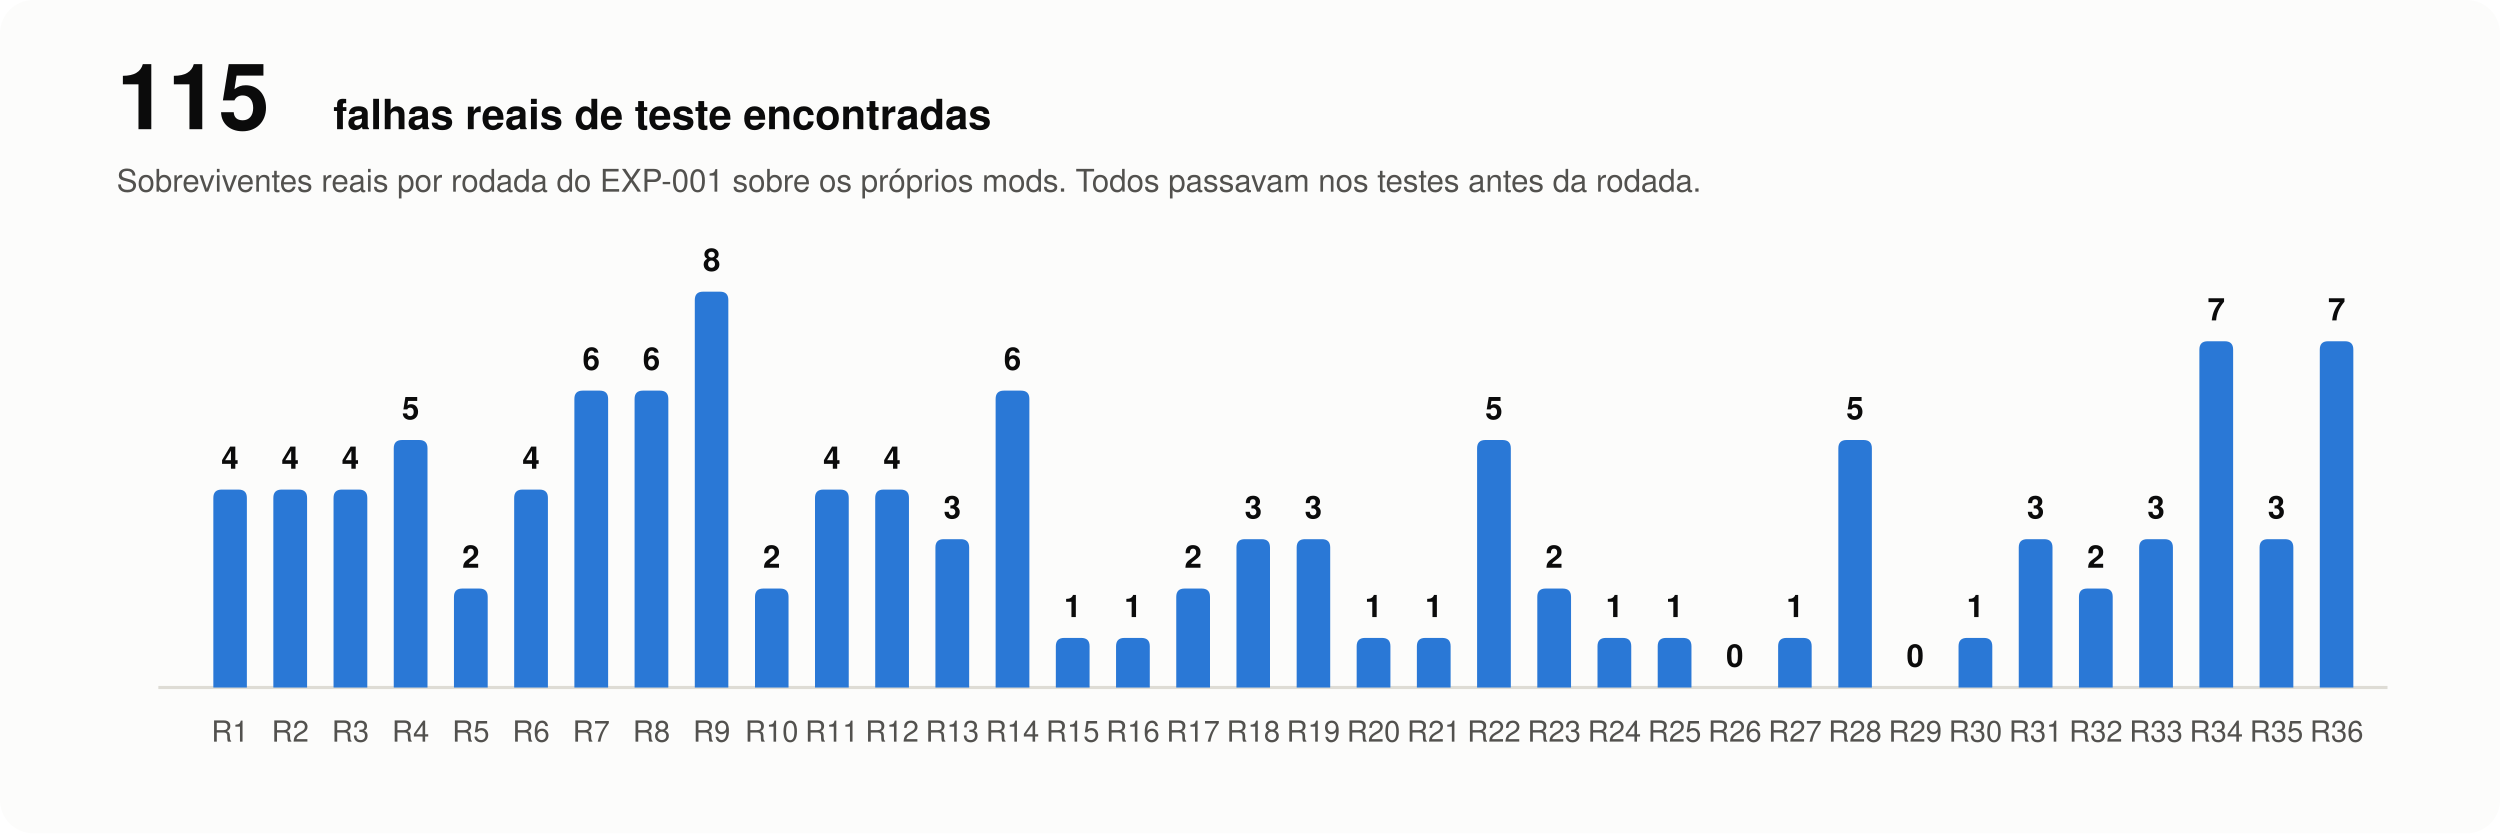
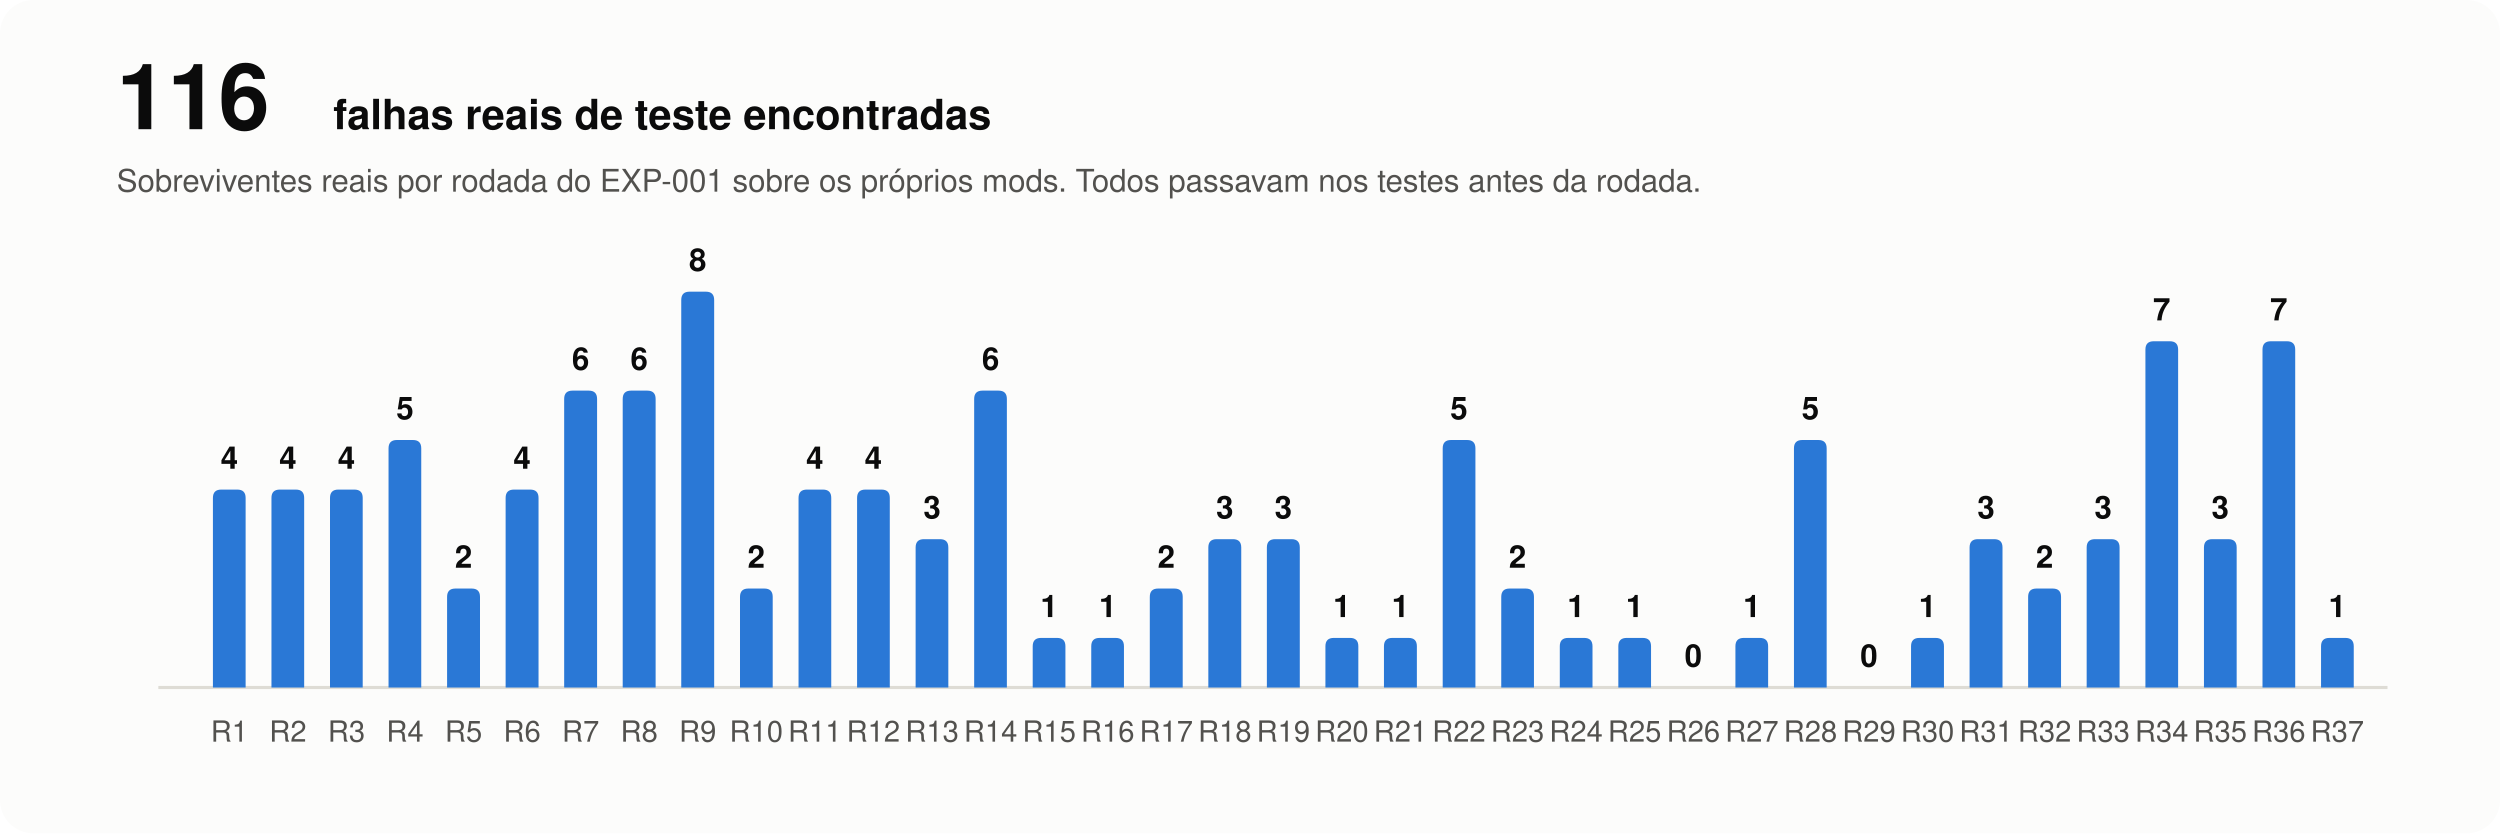
- <svg xmlns="http://www.w3.org/2000/svg" viewBox="0 0 1200 400" width="1200" height="400" role="img" aria-label="115 falhas reais de teste encontradas em 36 rodadas" font-family="ui-sans-serif, -apple-system, 'Segoe UI', Helvetica, Arial, sans-serif">
+ <svg xmlns="http://www.w3.org/2000/svg" viewBox="0 0 1200 400" width="1200" height="400" role="img" aria-label="116 falhas reais de teste encontradas em 37 rodadas" font-family="ui-sans-serif, -apple-system, 'Segoe UI', Helvetica, Arial, sans-serif">
  <style>
  .sup { fill: #fcfcfb; } .sup2 { fill: #f3f2ef; } .borda { stroke: #dedcd5; }
  .t1 { fill: #0b0b0b; } .t2 { fill: #52514e; } .t3 { fill: #8a887f; }
  .ac { fill: #2a78d6; } .acs { stroke: #2a78d6; } .acf { fill: #e8f1fb; }
  .ok { fill: #0f7a3d; } .okf { fill: #e3f3e8; }
  @media (prefers-color-scheme: dark) {
    .sup { fill: #1a1a19; } .sup2 { fill: #232322; } .borda { stroke: #3a3936; }
    .t1 { fill: #f0efec; } .t2 { fill: #c3c2b7; } .t3 { fill: #8f8d84; }
    .ac { fill: #3987e5; } .acs { stroke: #3987e5; } .acf { fill: #1d2c40; }
    .ok { fill: #4cc27a; } .okf { fill: #16301f; }
  }
  @media (prefers-reduced-motion: reduce) { * { animation: none !important; } }

  .barra { transform-box: fill-box; transform-origin: bottom; animation: cresce 1.1s cubic-bezier(.2,.8,.2,1); }
  @keyframes cresce { from { transform: scaleY(0); } to { transform: scaleY(1); } }
</style>
  <rect width="1200" height="400" rx="16" class="sup" />
-   <text x="56" y="62" font-size="44" font-weight="800" class="t1">115</text>
+   <text x="56" y="62" font-size="44" font-weight="800" class="t1">116</text>
  <text x="160" y="62" font-size="20" font-weight="700" class="t1">falhas reais de teste encontradas</text>
  <text x="56" y="92" font-size="15" class="t2">Sobreviventes reais por rodada do EXP-001 sobre os próprios mods. Todos passavam nos testes antes da rodada.</text>
  <line x1="76" y1="330" x2="1146" y2="330" class="borda" stroke-width="1.5" />
  <g class="barra">
-     <path d="M102.4,330 L102.4,239.0 Q102.4,235.0 106.4,235.0 L114.5,235.0 Q118.5,235.0 118.5,239.0 L118.5,330 Z" class="ac" />
-   </g>
-   <text x="110.4" y="225.0" font-size="15" font-weight="700" class="t1" text-anchor="middle">4</text>
-   <text x="110.4" y="356" font-size="14" class="t2" text-anchor="middle">R1</text>
-   <g class="barra">
-     <path d="M131.2,330 L131.2,239.0 Q131.2,235.0 135.2,235.0 L143.4,235.0 Q147.4,235.0 147.4,239.0 L147.4,330 Z" class="ac" />
-   </g>
-   <text x="139.3" y="225.0" font-size="15" font-weight="700" class="t1" text-anchor="middle">4</text>
-   <text x="139.3" y="356" font-size="14" class="t2" text-anchor="middle">R2</text>
-   <g class="barra">
-     <path d="M160.1,330 L160.1,239.0 Q160.1,235.0 164.1,235.0 L172.3,235.0 Q176.3,235.0 176.3,239.0 L176.3,330 Z" class="ac" />
-   </g>
-   <text x="168.2" y="225.0" font-size="15" font-weight="700" class="t1" text-anchor="middle">4</text>
-   <text x="168.2" y="356" font-size="14" class="t2" text-anchor="middle">R3</text>
-   <g class="barra">
-     <path d="M189.0,330 L189.0,215.2 Q189.0,211.2 193.0,211.2 L201.2,211.2 Q205.2,211.2 205.2,215.2 L205.2,330 Z" class="ac" />
-   </g>
-   <text x="197.1" y="201.2" font-size="15" font-weight="700" class="t1" text-anchor="middle">5</text>
-   <text x="197.1" y="356" font-size="14" class="t2" text-anchor="middle">R4</text>
-   <g class="barra">
-     <path d="M217.9,330 L217.9,286.5 Q217.9,282.5 221.9,282.5 L230.1,282.5 Q234.1,282.5 234.1,286.5 L234.1,330 Z" class="ac" />
-   </g>
-   <text x="226.0" y="272.5" font-size="15" font-weight="700" class="t1" text-anchor="middle">2</text>
-   <text x="226.0" y="356" font-size="14" class="t2" text-anchor="middle">R5</text>
-   <g class="barra">
-     <path d="M246.8,330 L246.8,239.0 Q246.8,235.0 250.8,235.0 L259.0,235.0 Q263.0,235.0 263.0,239.0 L263.0,330 Z" class="ac" />
-   </g>
-   <text x="254.9" y="225.0" font-size="15" font-weight="700" class="t1" text-anchor="middle">4</text>
-   <text x="254.9" y="356" font-size="14" class="t2" text-anchor="middle">R6</text>
-   <g class="barra">
-     <path d="M275.7,330 L275.7,191.5 Q275.7,187.5 279.7,187.5 L287.9,187.5 Q291.9,187.5 291.9,191.5 L291.9,330 Z" class="ac" />
-   </g>
-   <text x="283.8" y="177.5" font-size="15" font-weight="700" class="t1" text-anchor="middle">6</text>
-   <text x="283.8" y="356" font-size="14" class="t2" text-anchor="middle">R7</text>
-   <g class="barra">
-     <path d="M304.6,330 L304.6,191.5 Q304.6,187.5 308.6,187.5 L316.8,187.5 Q320.8,187.5 320.8,191.5 L320.8,330 Z" class="ac" />
-   </g>
-   <text x="312.7" y="177.5" font-size="15" font-weight="700" class="t1" text-anchor="middle">6</text>
-   <text x="312.7" y="356" font-size="14" class="t2" text-anchor="middle">R8</text>
-   <g class="barra">
-     <path d="M333.5,330 L333.5,144.0 Q333.5,140.0 337.5,140.0 L345.6,140.0 Q349.6,140.0 349.6,144.0 L349.6,330 Z" class="ac" />
-   </g>
-   <text x="341.6" y="130.0" font-size="15" font-weight="700" class="t1" text-anchor="middle">8</text>
-   <text x="341.6" y="356" font-size="14" class="t2" text-anchor="middle">R9</text>
-   <g class="barra">
-     <path d="M362.4,330 L362.4,286.5 Q362.4,282.5 366.4,282.5 L374.5,282.5 Q378.5,282.5 378.5,286.5 L378.5,330 Z" class="ac" />
-   </g>
-   <text x="370.4" y="272.5" font-size="15" font-weight="700" class="t1" text-anchor="middle">2</text>
-   <text x="370.4" y="356" font-size="14" class="t2" text-anchor="middle">R10</text>
-   <g class="barra">
-     <path d="M391.2,330 L391.2,239.0 Q391.2,235.0 395.2,235.0 L403.4,235.0 Q407.4,235.0 407.4,239.0 L407.4,330 Z" class="ac" />
-   </g>
-   <text x="399.3" y="225.0" font-size="15" font-weight="700" class="t1" text-anchor="middle">4</text>
-   <text x="399.3" y="356" font-size="14" class="t2" text-anchor="middle">R11</text>
-   <g class="barra">
-     <path d="M420.1,330 L420.1,239.0 Q420.1,235.0 424.1,235.0 L432.3,235.0 Q436.3,235.0 436.3,239.0 L436.3,330 Z" class="ac" />
-   </g>
-   <text x="428.2" y="225.0" font-size="15" font-weight="700" class="t1" text-anchor="middle">4</text>
-   <text x="428.2" y="356" font-size="14" class="t2" text-anchor="middle">R12</text>
-   <g class="barra">
-     <path d="M449.0,330 L449.0,262.8 Q449.0,258.8 453.0,258.8 L461.2,258.8 Q465.2,258.8 465.2,262.8 L465.2,330 Z" class="ac" />
-   </g>
-   <text x="457.1" y="248.8" font-size="15" font-weight="700" class="t1" text-anchor="middle">3</text>
-   <text x="457.1" y="356" font-size="14" class="t2" text-anchor="middle">R13</text>
-   <g class="barra">
-     <path d="M477.9,330 L477.9,191.5 Q477.9,187.5 481.9,187.5 L490.1,187.5 Q494.1,187.5 494.1,191.5 L494.1,330 Z" class="ac" />
-   </g>
-   <text x="486.0" y="177.5" font-size="15" font-weight="700" class="t1" text-anchor="middle">6</text>
-   <text x="486.0" y="356" font-size="14" class="t2" text-anchor="middle">R14</text>
-   <g class="barra">
-     <path d="M506.8,330 L506.8,310.2 Q506.8,306.2 510.8,306.2 L519.0,306.2 Q523.0,306.2 523.0,310.2 L523.0,330 Z" class="ac" />
-   </g>
-   <text x="514.9" y="296.2" font-size="15" font-weight="700" class="t1" text-anchor="middle">1</text>
-   <text x="514.9" y="356" font-size="14" class="t2" text-anchor="middle">R15</text>
-   <g class="barra">
-     <path d="M535.7,330 L535.7,310.2 Q535.7,306.2 539.7,306.2 L547.9,306.2 Q551.9,306.2 551.9,310.2 L551.9,330 Z" class="ac" />
-   </g>
-   <text x="543.8" y="296.2" font-size="15" font-weight="700" class="t1" text-anchor="middle">1</text>
-   <text x="543.8" y="356" font-size="14" class="t2" text-anchor="middle">R16</text>
-   <g class="barra">
-     <path d="M564.6,330 L564.6,286.5 Q564.6,282.5 568.6,282.5 L576.8,282.5 Q580.8,282.5 580.8,286.5 L580.8,330 Z" class="ac" />
-   </g>
-   <text x="572.7" y="272.5" font-size="15" font-weight="700" class="t1" text-anchor="middle">2</text>
-   <text x="572.7" y="356" font-size="14" class="t2" text-anchor="middle">R17</text>
-   <g class="barra">
-     <path d="M593.5,330 L593.5,262.8 Q593.5,258.8 597.5,258.8 L605.6,258.8 Q609.6,258.8 609.6,262.8 L609.6,330 Z" class="ac" />
-   </g>
-   <text x="601.6" y="248.8" font-size="15" font-weight="700" class="t1" text-anchor="middle">3</text>
-   <text x="601.6" y="356" font-size="14" class="t2" text-anchor="middle">R18</text>
-   <g class="barra">
-     <path d="M622.4,330 L622.4,262.8 Q622.4,258.8 626.4,258.8 L634.5,258.8 Q638.5,258.8 638.5,262.8 L638.5,330 Z" class="ac" />
-   </g>
-   <text x="630.4" y="248.8" font-size="15" font-weight="700" class="t1" text-anchor="middle">3</text>
-   <text x="630.4" y="356" font-size="14" class="t2" text-anchor="middle">R19</text>
-   <g class="barra">
-     <path d="M651.2,330 L651.2,310.2 Q651.2,306.2 655.2,306.2 L663.4,306.2 Q667.4,306.2 667.4,310.2 L667.4,330 Z" class="ac" />
-   </g>
-   <text x="659.3" y="296.2" font-size="15" font-weight="700" class="t1" text-anchor="middle">1</text>
-   <text x="659.3" y="356" font-size="14" class="t2" text-anchor="middle">R20</text>
-   <g class="barra">
-     <path d="M680.1,330 L680.1,310.2 Q680.1,306.2 684.1,306.2 L692.3,306.2 Q696.3,306.2 696.3,310.2 L696.3,330 Z" class="ac" />
-   </g>
-   <text x="688.2" y="296.2" font-size="15" font-weight="700" class="t1" text-anchor="middle">1</text>
-   <text x="688.2" y="356" font-size="14" class="t2" text-anchor="middle">R21</text>
-   <g class="barra">
-     <path d="M709.0,330 L709.0,215.2 Q709.0,211.2 713.0,211.2 L721.2,211.2 Q725.2,211.2 725.2,215.2 L725.2,330 Z" class="ac" />
-   </g>
-   <text x="717.1" y="201.2" font-size="15" font-weight="700" class="t1" text-anchor="middle">5</text>
-   <text x="717.1" y="356" font-size="14" class="t2" text-anchor="middle">R22</text>
-   <g class="barra">
-     <path d="M737.9,330 L737.9,286.5 Q737.9,282.5 741.9,282.5 L750.1,282.5 Q754.1,282.5 754.1,286.5 L754.1,330 Z" class="ac" />
-   </g>
-   <text x="746.0" y="272.5" font-size="15" font-weight="700" class="t1" text-anchor="middle">2</text>
-   <text x="746.0" y="356" font-size="14" class="t2" text-anchor="middle">R23</text>
-   <g class="barra">
-     <path d="M766.8,330 L766.8,310.2 Q766.8,306.2 770.8,306.2 L779.0,306.2 Q783.0,306.2 783.0,310.2 L783.0,330 Z" class="ac" />
-   </g>
-   <text x="774.9" y="296.2" font-size="15" font-weight="700" class="t1" text-anchor="middle">1</text>
-   <text x="774.9" y="356" font-size="14" class="t2" text-anchor="middle">R24</text>
-   <g class="barra">
-     <path d="M795.7,330 L795.7,310.2 Q795.7,306.2 799.7,306.2 L807.9,306.2 Q811.9,306.2 811.9,310.2 L811.9,330 Z" class="ac" />
-   </g>
-   <text x="803.8" y="296.2" font-size="15" font-weight="700" class="t1" text-anchor="middle">1</text>
-   <text x="803.8" y="356" font-size="14" class="t2" text-anchor="middle">R25</text>
-   <g class="barra">
-     <path d="M824.6,330 L824.6,330.0 Q824.6,330.0 824.6,330.0 L840.8,330.0 Q840.8,330.0 840.8,330.0 L840.8,330 Z" class="ac" />
-   </g>
-   <text x="832.7" y="320.0" font-size="15" font-weight="700" class="t1" text-anchor="middle">0</text>
-   <text x="832.7" y="356" font-size="14" class="t2" text-anchor="middle">R26</text>
-   <g class="barra">
-     <path d="M853.5,330 L853.5,310.2 Q853.5,306.2 857.5,306.2 L865.6,306.2 Q869.6,306.2 869.6,310.2 L869.6,330 Z" class="ac" />
-   </g>
-   <text x="861.6" y="296.2" font-size="15" font-weight="700" class="t1" text-anchor="middle">1</text>
-   <text x="861.6" y="356" font-size="14" class="t2" text-anchor="middle">R27</text>
-   <g class="barra">
-     <path d="M882.4,330 L882.4,215.2 Q882.4,211.2 886.4,211.2 L894.5,211.2 Q898.5,211.2 898.5,215.2 L898.5,330 Z" class="ac" />
-   </g>
-   <text x="890.4" y="201.2" font-size="15" font-weight="700" class="t1" text-anchor="middle">5</text>
-   <text x="890.4" y="356" font-size="14" class="t2" text-anchor="middle">R28</text>
-   <g class="barra">
-     <path d="M911.2,330 L911.2,330.0 Q911.2,330.0 911.2,330.0 L927.4,330.0 Q927.4,330.0 927.4,330.0 L927.4,330 Z" class="ac" />
-   </g>
-   <text x="919.3" y="320.0" font-size="15" font-weight="700" class="t1" text-anchor="middle">0</text>
-   <text x="919.3" y="356" font-size="14" class="t2" text-anchor="middle">R29</text>
-   <g class="barra">
-     <path d="M940.1,330 L940.1,310.2 Q940.1,306.2 944.1,306.2 L952.3,306.2 Q956.3,306.2 956.3,310.2 L956.3,330 Z" class="ac" />
-   </g>
-   <text x="948.2" y="296.2" font-size="15" font-weight="700" class="t1" text-anchor="middle">1</text>
-   <text x="948.2" y="356" font-size="14" class="t2" text-anchor="middle">R30</text>
-   <g class="barra">
-     <path d="M969.0,330 L969.0,262.8 Q969.0,258.8 973.0,258.8 L981.2,258.8 Q985.2,258.8 985.2,262.8 L985.2,330 Z" class="ac" />
-   </g>
-   <text x="977.1" y="248.8" font-size="15" font-weight="700" class="t1" text-anchor="middle">3</text>
-   <text x="977.1" y="356" font-size="14" class="t2" text-anchor="middle">R31</text>
-   <g class="barra">
-     <path d="M997.9,330 L997.9,286.5 Q997.9,282.5 1001.9,282.5 L1010.1,282.5 Q1014.1,282.5 1014.1,286.5 L1014.1,330 Z" class="ac" />
-   </g>
-   <text x="1006.0" y="272.5" font-size="15" font-weight="700" class="t1" text-anchor="middle">2</text>
-   <text x="1006.0" y="356" font-size="14" class="t2" text-anchor="middle">R32</text>
-   <g class="barra">
-     <path d="M1026.8,330 L1026.8,262.8 Q1026.8,258.8 1030.8,258.8 L1039.0,258.8 Q1043.0,258.8 1043.0,262.8 L1043.0,330 Z" class="ac" />
-   </g>
-   <text x="1034.9" y="248.8" font-size="15" font-weight="700" class="t1" text-anchor="middle">3</text>
-   <text x="1034.9" y="356" font-size="14" class="t2" text-anchor="middle">R33</text>
-   <g class="barra">
-     <path d="M1055.7,330 L1055.7,167.8 Q1055.7,163.8 1059.7,163.8 L1067.9,163.8 Q1071.9,163.8 1071.9,167.8 L1071.9,330 Z" class="ac" />
-   </g>
-   <text x="1063.8" y="153.8" font-size="15" font-weight="700" class="t1" text-anchor="middle">7</text>
-   <text x="1063.8" y="356" font-size="14" class="t2" text-anchor="middle">R34</text>
-   <g class="barra">
-     <path d="M1084.6,330 L1084.6,262.8 Q1084.6,258.8 1088.6,258.8 L1096.8,258.8 Q1100.8,258.8 1100.8,262.8 L1100.8,330 Z" class="ac" />
-   </g>
-   <text x="1092.7" y="248.8" font-size="15" font-weight="700" class="t1" text-anchor="middle">3</text>
-   <text x="1092.7" y="356" font-size="14" class="t2" text-anchor="middle">R35</text>
-   <g class="barra">
-     <path d="M1113.5,330 L1113.5,167.8 Q1113.5,163.8 1117.5,163.8 L1125.6,163.8 Q1129.6,163.8 1129.6,167.8 L1129.6,330 Z" class="ac" />
-   </g>
-   <text x="1121.6" y="153.8" font-size="15" font-weight="700" class="t1" text-anchor="middle">7</text>
-   <text x="1121.6" y="356" font-size="14" class="t2" text-anchor="middle">R36</text>
+     <path d="M102.2,330 L102.2,239.0 Q102.2,235.0 106.2,235.0 L113.9,235.0 Q117.9,235.0 117.9,239.0 L117.9,330 Z" class="ac" />
+   </g>
+   <text x="110.1" y="225.0" font-size="15" font-weight="700" class="t1" text-anchor="middle">4</text>
+   <text x="110.1" y="356" font-size="14" class="t2" text-anchor="middle">R1</text>
+   <g class="barra">
+     <path d="M130.3,330 L130.3,239.0 Q130.3,235.0 134.3,235.0 L142.0,235.0 Q146.0,235.0 146.0,239.0 L146.0,330 Z" class="ac" />
+   </g>
+   <text x="138.2" y="225.0" font-size="15" font-weight="700" class="t1" text-anchor="middle">4</text>
+   <text x="138.2" y="356" font-size="14" class="t2" text-anchor="middle">R2</text>
+   <g class="barra">
+     <path d="M158.4,330 L158.4,239.0 Q158.4,235.0 162.4,235.0 L170.1,235.0 Q174.1,235.0 174.1,239.0 L174.1,330 Z" class="ac" />
+   </g>
+   <text x="166.3" y="225.0" font-size="15" font-weight="700" class="t1" text-anchor="middle">4</text>
+   <text x="166.3" y="356" font-size="14" class="t2" text-anchor="middle">R3</text>
+   <g class="barra">
+     <path d="M186.5,330 L186.5,215.2 Q186.5,211.2 190.5,211.2 L198.2,211.2 Q202.2,211.2 202.2,215.2 L202.2,330 Z" class="ac" />
+   </g>
+   <text x="194.4" y="201.2" font-size="15" font-weight="700" class="t1" text-anchor="middle">5</text>
+   <text x="194.4" y="356" font-size="14" class="t2" text-anchor="middle">R4</text>
+   <g class="barra">
+     <path d="M214.6,330 L214.6,286.5 Q214.6,282.5 218.6,282.5 L226.4,282.5 Q230.4,282.5 230.4,286.5 L230.4,330 Z" class="ac" />
+   </g>
+   <text x="222.5" y="272.5" font-size="15" font-weight="700" class="t1" text-anchor="middle">2</text>
+   <text x="222.5" y="356" font-size="14" class="t2" text-anchor="middle">R5</text>
+   <g class="barra">
+     <path d="M242.7,330 L242.7,239.0 Q242.7,235.0 246.7,235.0 L254.5,235.0 Q258.5,235.0 258.5,239.0 L258.5,330 Z" class="ac" />
+   </g>
+   <text x="250.6" y="225.0" font-size="15" font-weight="700" class="t1" text-anchor="middle">4</text>
+   <text x="250.6" y="356" font-size="14" class="t2" text-anchor="middle">R6</text>
+   <g class="barra">
+     <path d="M270.8,330 L270.8,191.5 Q270.8,187.5 274.8,187.5 L282.6,187.5 Q286.6,187.5 286.6,191.5 L286.6,330 Z" class="ac" />
+   </g>
+   <text x="278.7" y="177.5" font-size="15" font-weight="700" class="t1" text-anchor="middle">6</text>
+   <text x="278.7" y="356" font-size="14" class="t2" text-anchor="middle">R7</text>
+   <g class="barra">
+     <path d="M298.9,330 L298.9,191.5 Q298.9,187.5 302.9,187.5 L310.7,187.5 Q314.7,187.5 314.7,191.5 L314.7,330 Z" class="ac" />
+   </g>
+   <text x="306.8" y="177.5" font-size="15" font-weight="700" class="t1" text-anchor="middle">6</text>
+   <text x="306.8" y="356" font-size="14" class="t2" text-anchor="middle">R8</text>
+   <g class="barra">
+     <path d="M327.0,330 L327.0,144.0 Q327.0,140.0 331.0,140.0 L338.8,140.0 Q342.8,140.0 342.8,144.0 L342.8,330 Z" class="ac" />
+   </g>
+   <text x="334.9" y="130.0" font-size="15" font-weight="700" class="t1" text-anchor="middle">8</text>
+   <text x="334.9" y="356" font-size="14" class="t2" text-anchor="middle">R9</text>
+   <g class="barra">
+     <path d="M355.2,330 L355.2,286.5 Q355.2,282.5 359.2,282.5 L366.9,282.5 Q370.9,282.5 370.9,286.5 L370.9,330 Z" class="ac" />
+   </g>
+   <text x="363.0" y="272.5" font-size="15" font-weight="700" class="t1" text-anchor="middle">2</text>
+   <text x="363.0" y="356" font-size="14" class="t2" text-anchor="middle">R10</text>
+   <g class="barra">
+     <path d="M383.3,330 L383.3,239.0 Q383.3,235.0 387.3,235.0 L395.0,235.0 Q399.0,235.0 399.0,239.0 L399.0,330 Z" class="ac" />
+   </g>
+   <text x="391.1" y="225.0" font-size="15" font-weight="700" class="t1" text-anchor="middle">4</text>
+   <text x="391.1" y="356" font-size="14" class="t2" text-anchor="middle">R11</text>
+   <g class="barra">
+     <path d="M411.4,330 L411.4,239.0 Q411.4,235.0 415.4,235.0 L423.1,235.0 Q427.1,235.0 427.1,239.0 L427.1,330 Z" class="ac" />
+   </g>
+   <text x="419.2" y="225.0" font-size="15" font-weight="700" class="t1" text-anchor="middle">4</text>
+   <text x="419.2" y="356" font-size="14" class="t2" text-anchor="middle">R12</text>
+   <g class="barra">
+     <path d="M439.5,330 L439.5,262.8 Q439.5,258.8 443.5,258.8 L451.2,258.8 Q455.2,258.8 455.2,262.8 L455.2,330 Z" class="ac" />
+   </g>
+   <text x="447.4" y="248.8" font-size="15" font-weight="700" class="t1" text-anchor="middle">3</text>
+   <text x="447.4" y="356" font-size="14" class="t2" text-anchor="middle">R13</text>
+   <g class="barra">
+     <path d="M467.6,330 L467.6,191.5 Q467.6,187.5 471.6,187.5 L479.3,187.5 Q483.3,187.5 483.3,191.5 L483.3,330 Z" class="ac" />
+   </g>
+   <text x="475.5" y="177.5" font-size="15" font-weight="700" class="t1" text-anchor="middle">6</text>
+   <text x="475.5" y="356" font-size="14" class="t2" text-anchor="middle">R14</text>
+   <g class="barra">
+     <path d="M495.7,330 L495.7,310.2 Q495.7,306.2 499.7,306.2 L507.4,306.2 Q511.4,306.2 511.4,310.2 L511.4,330 Z" class="ac" />
+   </g>
+   <text x="503.6" y="296.2" font-size="15" font-weight="700" class="t1" text-anchor="middle">1</text>
+   <text x="503.6" y="356" font-size="14" class="t2" text-anchor="middle">R15</text>
+   <g class="barra">
+     <path d="M523.8,330 L523.8,310.2 Q523.8,306.2 527.8,306.2 L535.5,306.2 Q539.5,306.2 539.5,310.2 L539.5,330 Z" class="ac" />
+   </g>
+   <text x="531.7" y="296.2" font-size="15" font-weight="700" class="t1" text-anchor="middle">1</text>
+   <text x="531.7" y="356" font-size="14" class="t2" text-anchor="middle">R16</text>
+   <g class="barra">
+     <path d="M551.9,330 L551.9,286.5 Q551.9,282.5 555.9,282.5 L563.7,282.5 Q567.7,282.5 567.7,286.5 L567.7,330 Z" class="ac" />
+   </g>
+   <text x="559.8" y="272.5" font-size="15" font-weight="700" class="t1" text-anchor="middle">2</text>
+   <text x="559.8" y="356" font-size="14" class="t2" text-anchor="middle">R17</text>
+   <g class="barra">
+     <path d="M580.0,330 L580.0,262.8 Q580.0,258.8 584.0,258.8 L591.8,258.8 Q595.8,258.8 595.8,262.8 L595.8,330 Z" class="ac" />
+   </g>
+   <text x="587.9" y="248.8" font-size="15" font-weight="700" class="t1" text-anchor="middle">3</text>
+   <text x="587.9" y="356" font-size="14" class="t2" text-anchor="middle">R18</text>
+   <g class="barra">
+     <path d="M608.1,330 L608.1,262.8 Q608.1,258.8 612.1,258.8 L619.9,258.8 Q623.9,258.8 623.9,262.8 L623.9,330 Z" class="ac" />
+   </g>
+   <text x="616.0" y="248.8" font-size="15" font-weight="700" class="t1" text-anchor="middle">3</text>
+   <text x="616.0" y="356" font-size="14" class="t2" text-anchor="middle">R19</text>
+   <g class="barra">
+     <path d="M636.2,330 L636.2,310.2 Q636.2,306.2 640.2,306.2 L648.0,306.2 Q652.0,306.2 652.0,310.2 L652.0,330 Z" class="ac" />
+   </g>
+   <text x="644.1" y="296.2" font-size="15" font-weight="700" class="t1" text-anchor="middle">1</text>
+   <text x="644.1" y="356" font-size="14" class="t2" text-anchor="middle">R20</text>
+   <g class="barra">
+     <path d="M664.3,330 L664.3,310.2 Q664.3,306.2 668.3,306.2 L676.1,306.2 Q680.1,306.2 680.1,310.2 L680.1,330 Z" class="ac" />
+   </g>
+   <text x="672.2" y="296.2" font-size="15" font-weight="700" class="t1" text-anchor="middle">1</text>
+   <text x="672.2" y="356" font-size="14" class="t2" text-anchor="middle">R21</text>
+   <g class="barra">
+     <path d="M692.5,330 L692.5,215.2 Q692.5,211.2 696.5,211.2 L704.2,211.2 Q708.2,211.2 708.2,215.2 L708.2,330 Z" class="ac" />
+   </g>
+   <text x="700.3" y="201.2" font-size="15" font-weight="700" class="t1" text-anchor="middle">5</text>
+   <text x="700.3" y="356" font-size="14" class="t2" text-anchor="middle">R22</text>
+   <g class="barra">
+     <path d="M720.6,330 L720.6,286.5 Q720.6,282.5 724.6,282.5 L732.3,282.5 Q736.3,282.5 736.3,286.5 L736.3,330 Z" class="ac" />
+   </g>
+   <text x="728.4" y="272.5" font-size="15" font-weight="700" class="t1" text-anchor="middle">2</text>
+   <text x="728.4" y="356" font-size="14" class="t2" text-anchor="middle">R23</text>
+   <g class="barra">
+     <path d="M748.7,330 L748.7,310.2 Q748.7,306.2 752.7,306.2 L760.4,306.2 Q764.4,306.2 764.4,310.2 L764.4,330 Z" class="ac" />
+   </g>
+   <text x="756.5" y="296.2" font-size="15" font-weight="700" class="t1" text-anchor="middle">1</text>
+   <text x="756.5" y="356" font-size="14" class="t2" text-anchor="middle">R24</text>
+   <g class="barra">
+     <path d="M776.8,330 L776.8,310.2 Q776.8,306.2 780.8,306.2 L788.5,306.2 Q792.5,306.2 792.5,310.2 L792.5,330 Z" class="ac" />
+   </g>
+   <text x="784.6" y="296.2" font-size="15" font-weight="700" class="t1" text-anchor="middle">1</text>
+   <text x="784.6" y="356" font-size="14" class="t2" text-anchor="middle">R25</text>
+   <g class="barra">
+     <path d="M804.9,330 L804.9,330.0 Q804.9,330.0 804.9,330.0 L820.6,330.0 Q820.6,330.0 820.6,330.0 L820.6,330 Z" class="ac" />
+   </g>
+   <text x="812.8" y="320.0" font-size="15" font-weight="700" class="t1" text-anchor="middle">0</text>
+   <text x="812.8" y="356" font-size="14" class="t2" text-anchor="middle">R26</text>
+   <g class="barra">
+     <path d="M833.0,330 L833.0,310.2 Q833.0,306.2 837.0,306.2 L844.7,306.2 Q848.7,306.2 848.7,310.2 L848.7,330 Z" class="ac" />
+   </g>
+   <text x="840.9" y="296.2" font-size="15" font-weight="700" class="t1" text-anchor="middle">1</text>
+   <text x="840.9" y="356" font-size="14" class="t2" text-anchor="middle">R27</text>
+   <g class="barra">
+     <path d="M861.1,330 L861.1,215.2 Q861.1,211.2 865.1,211.2 L872.8,211.2 Q876.8,211.2 876.8,215.2 L876.8,330 Z" class="ac" />
+   </g>
+   <text x="869.0" y="201.2" font-size="15" font-weight="700" class="t1" text-anchor="middle">5</text>
+   <text x="869.0" y="356" font-size="14" class="t2" text-anchor="middle">R28</text>
+   <g class="barra">
+     <path d="M889.2,330 L889.2,330.0 Q889.2,330.0 889.2,330.0 L905.0,330.0 Q905.0,330.0 905.0,330.0 L905.0,330 Z" class="ac" />
+   </g>
+   <text x="897.1" y="320.0" font-size="15" font-weight="700" class="t1" text-anchor="middle">0</text>
+   <text x="897.1" y="356" font-size="14" class="t2" text-anchor="middle">R29</text>
+   <g class="barra">
+     <path d="M917.3,330 L917.3,310.2 Q917.3,306.2 921.3,306.2 L929.1,306.2 Q933.1,306.2 933.1,310.2 L933.1,330 Z" class="ac" />
+   </g>
+   <text x="925.2" y="296.2" font-size="15" font-weight="700" class="t1" text-anchor="middle">1</text>
+   <text x="925.2" y="356" font-size="14" class="t2" text-anchor="middle">R30</text>
+   <g class="barra">
+     <path d="M945.4,330 L945.4,262.8 Q945.4,258.8 949.4,258.8 L957.2,258.8 Q961.2,258.8 961.2,262.8 L961.2,330 Z" class="ac" />
+   </g>
+   <text x="953.3" y="248.8" font-size="15" font-weight="700" class="t1" text-anchor="middle">3</text>
+   <text x="953.3" y="356" font-size="14" class="t2" text-anchor="middle">R31</text>
+   <g class="barra">
+     <path d="M973.5,330 L973.5,286.5 Q973.5,282.5 977.5,282.5 L985.3,282.5 Q989.3,282.5 989.3,286.5 L989.3,330 Z" class="ac" />
+   </g>
+   <text x="981.4" y="272.5" font-size="15" font-weight="700" class="t1" text-anchor="middle">2</text>
+   <text x="981.4" y="356" font-size="14" class="t2" text-anchor="middle">R32</text>
+   <g class="barra">
+     <path d="M1001.6,330 L1001.6,262.8 Q1001.6,258.8 1005.6,258.8 L1013.4,258.8 Q1017.4,258.8 1017.4,262.8 L1017.4,330 Z" class="ac" />
+   </g>
+   <text x="1009.5" y="248.8" font-size="15" font-weight="700" class="t1" text-anchor="middle">3</text>
+   <text x="1009.5" y="356" font-size="14" class="t2" text-anchor="middle">R33</text>
+   <g class="barra">
+     <path d="M1029.8,330 L1029.8,167.8 Q1029.8,163.8 1033.8,163.8 L1041.5,163.8 Q1045.5,163.8 1045.5,167.8 L1045.5,330 Z" class="ac" />
+   </g>
+   <text x="1037.6" y="153.8" font-size="15" font-weight="700" class="t1" text-anchor="middle">7</text>
+   <text x="1037.6" y="356" font-size="14" class="t2" text-anchor="middle">R34</text>
+   <g class="barra">
+     <path d="M1057.9,330 L1057.9,262.8 Q1057.9,258.8 1061.9,258.8 L1069.6,258.8 Q1073.6,258.8 1073.6,262.8 L1073.6,330 Z" class="ac" />
+   </g>
+   <text x="1065.7" y="248.8" font-size="15" font-weight="700" class="t1" text-anchor="middle">3</text>
+   <text x="1065.7" y="356" font-size="14" class="t2" text-anchor="middle">R35</text>
+   <g class="barra">
+     <path d="M1086.0,330 L1086.0,167.8 Q1086.0,163.8 1090.0,163.8 L1097.7,163.8 Q1101.7,163.8 1101.7,167.8 L1101.7,330 Z" class="ac" />
+   </g>
+   <text x="1093.8" y="153.8" font-size="15" font-weight="700" class="t1" text-anchor="middle">7</text>
+   <text x="1093.8" y="356" font-size="14" class="t2" text-anchor="middle">R36</text>
+   <g class="barra">
+     <path d="M1114.1,330 L1114.1,310.2 Q1114.1,306.2 1118.1,306.2 L1125.8,306.2 Q1129.8,306.2 1129.8,310.2 L1129.8,330 Z" class="ac" />
+   </g>
+   <text x="1121.9" y="296.2" font-size="15" font-weight="700" class="t1" text-anchor="middle">1</text>
+   <text x="1121.9" y="356" font-size="14" class="t2" text-anchor="middle">R37</text>
</svg>
